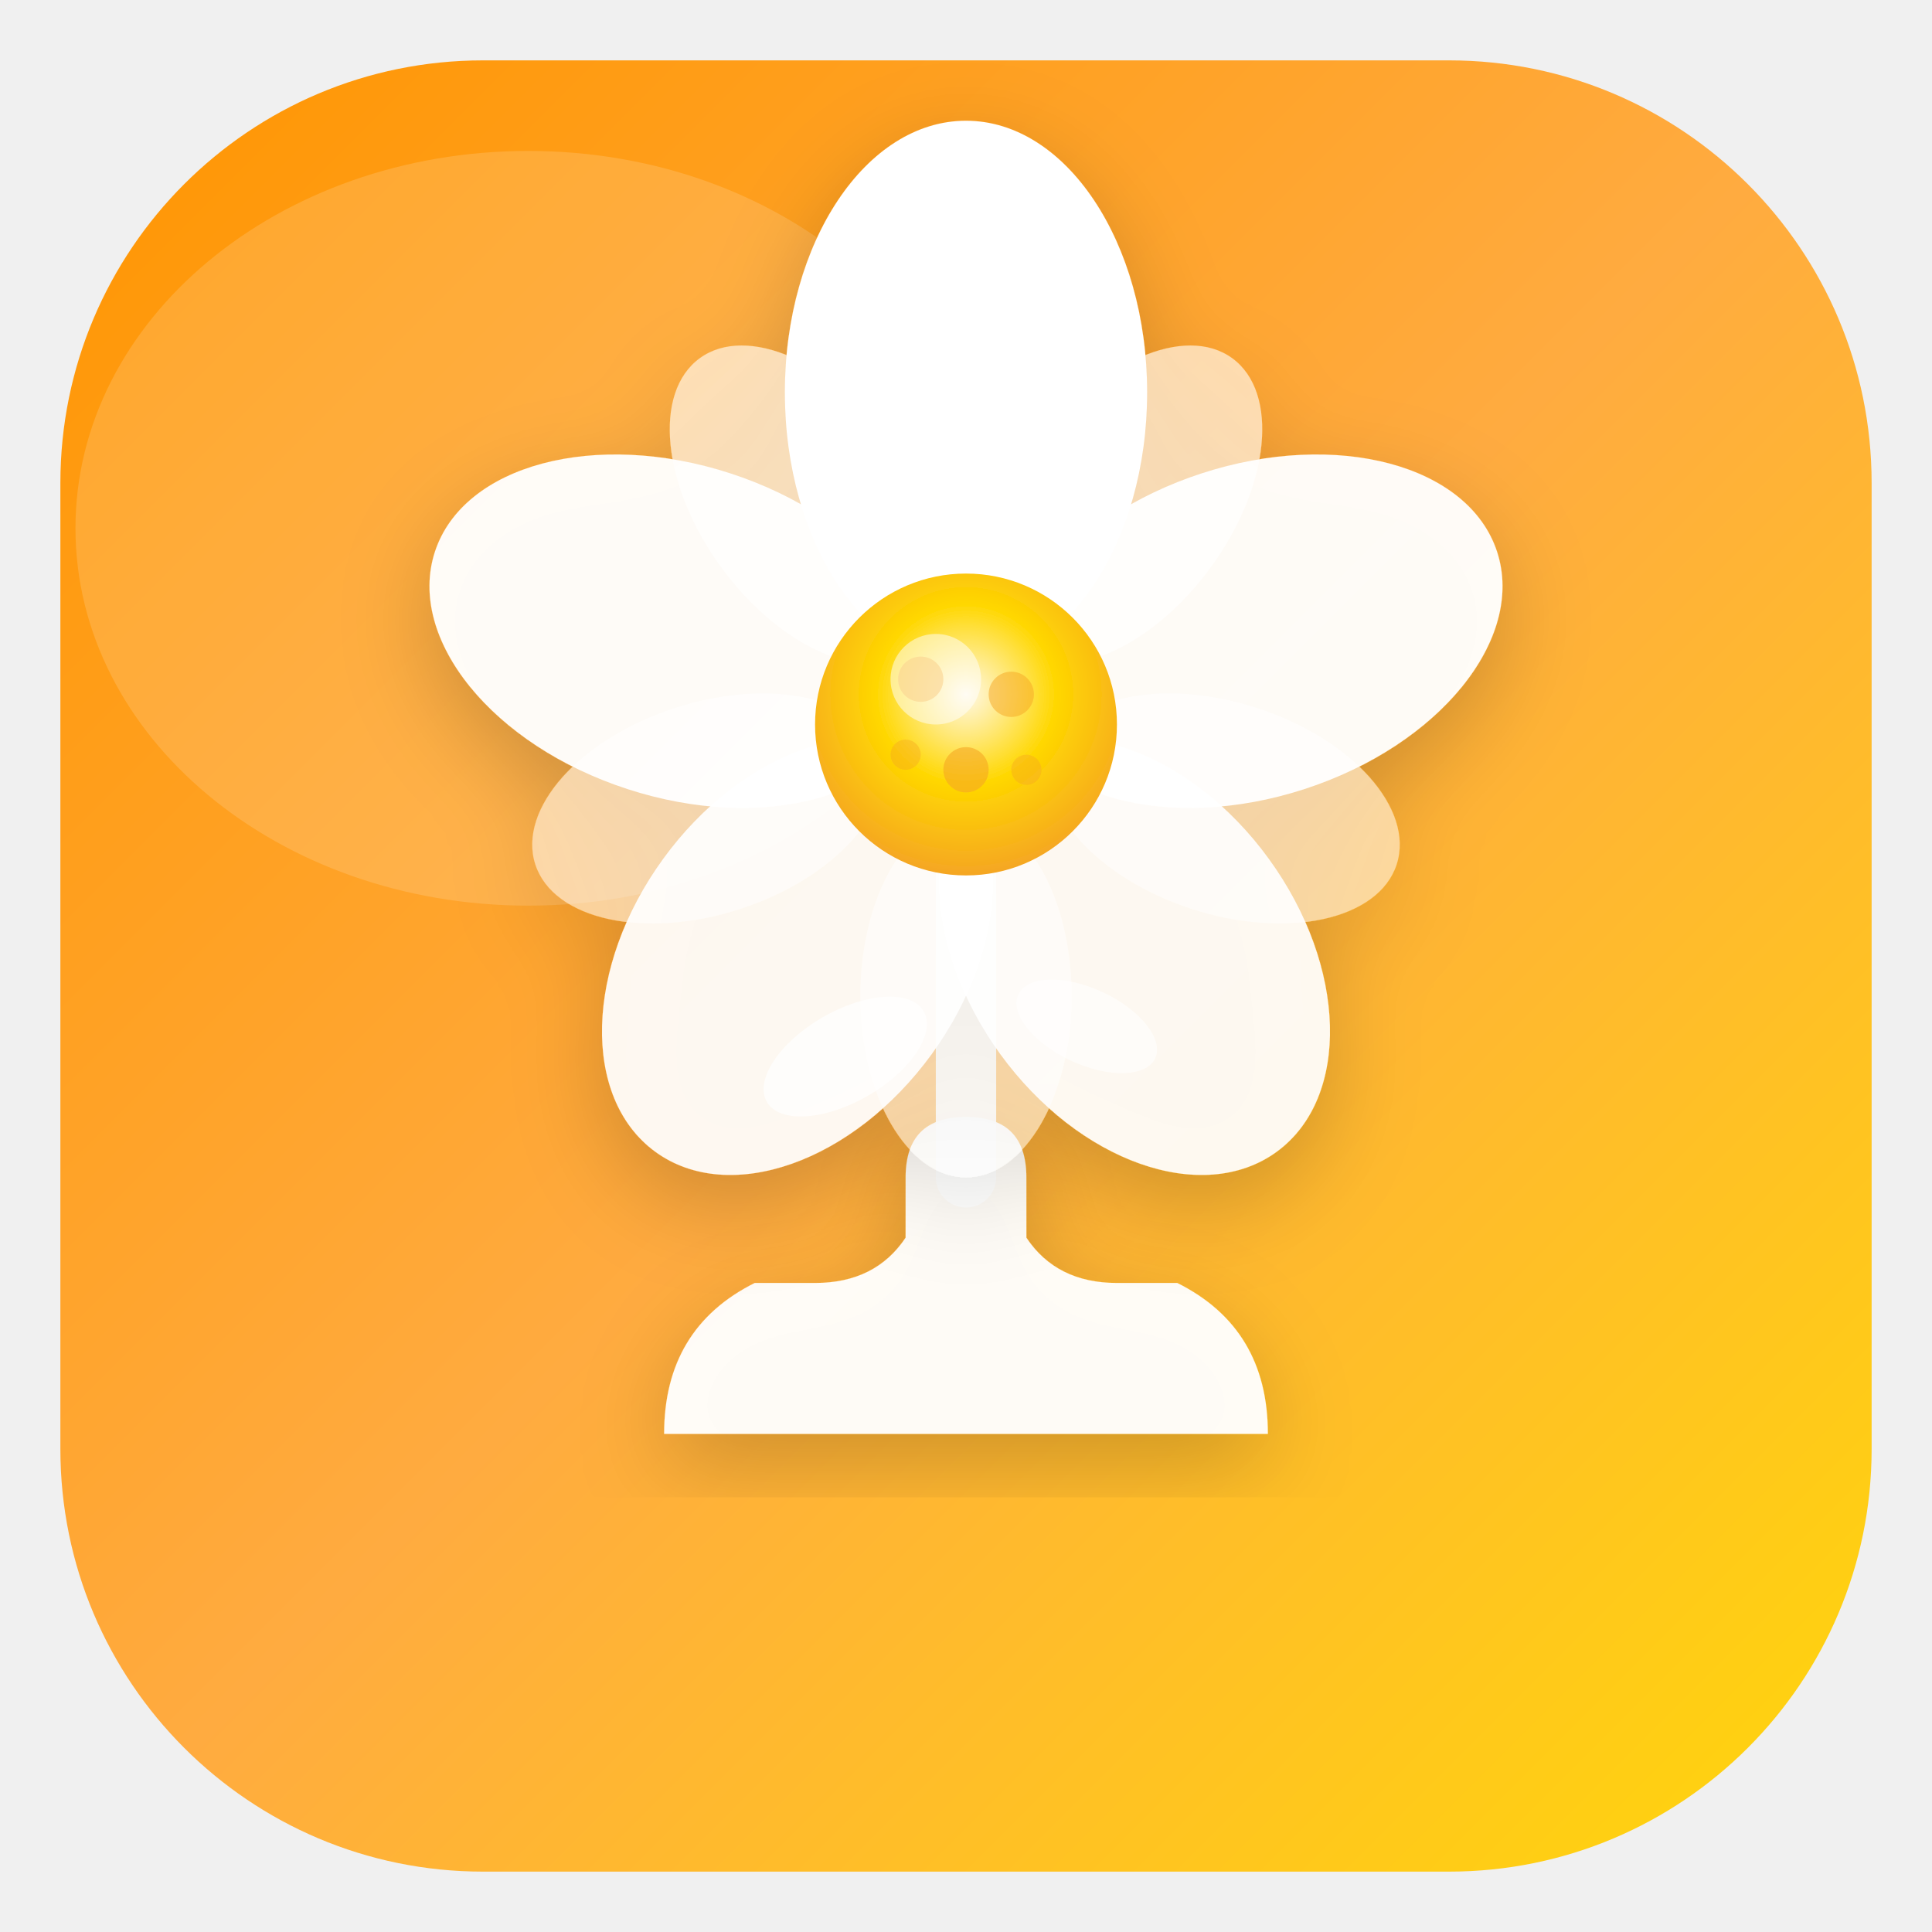
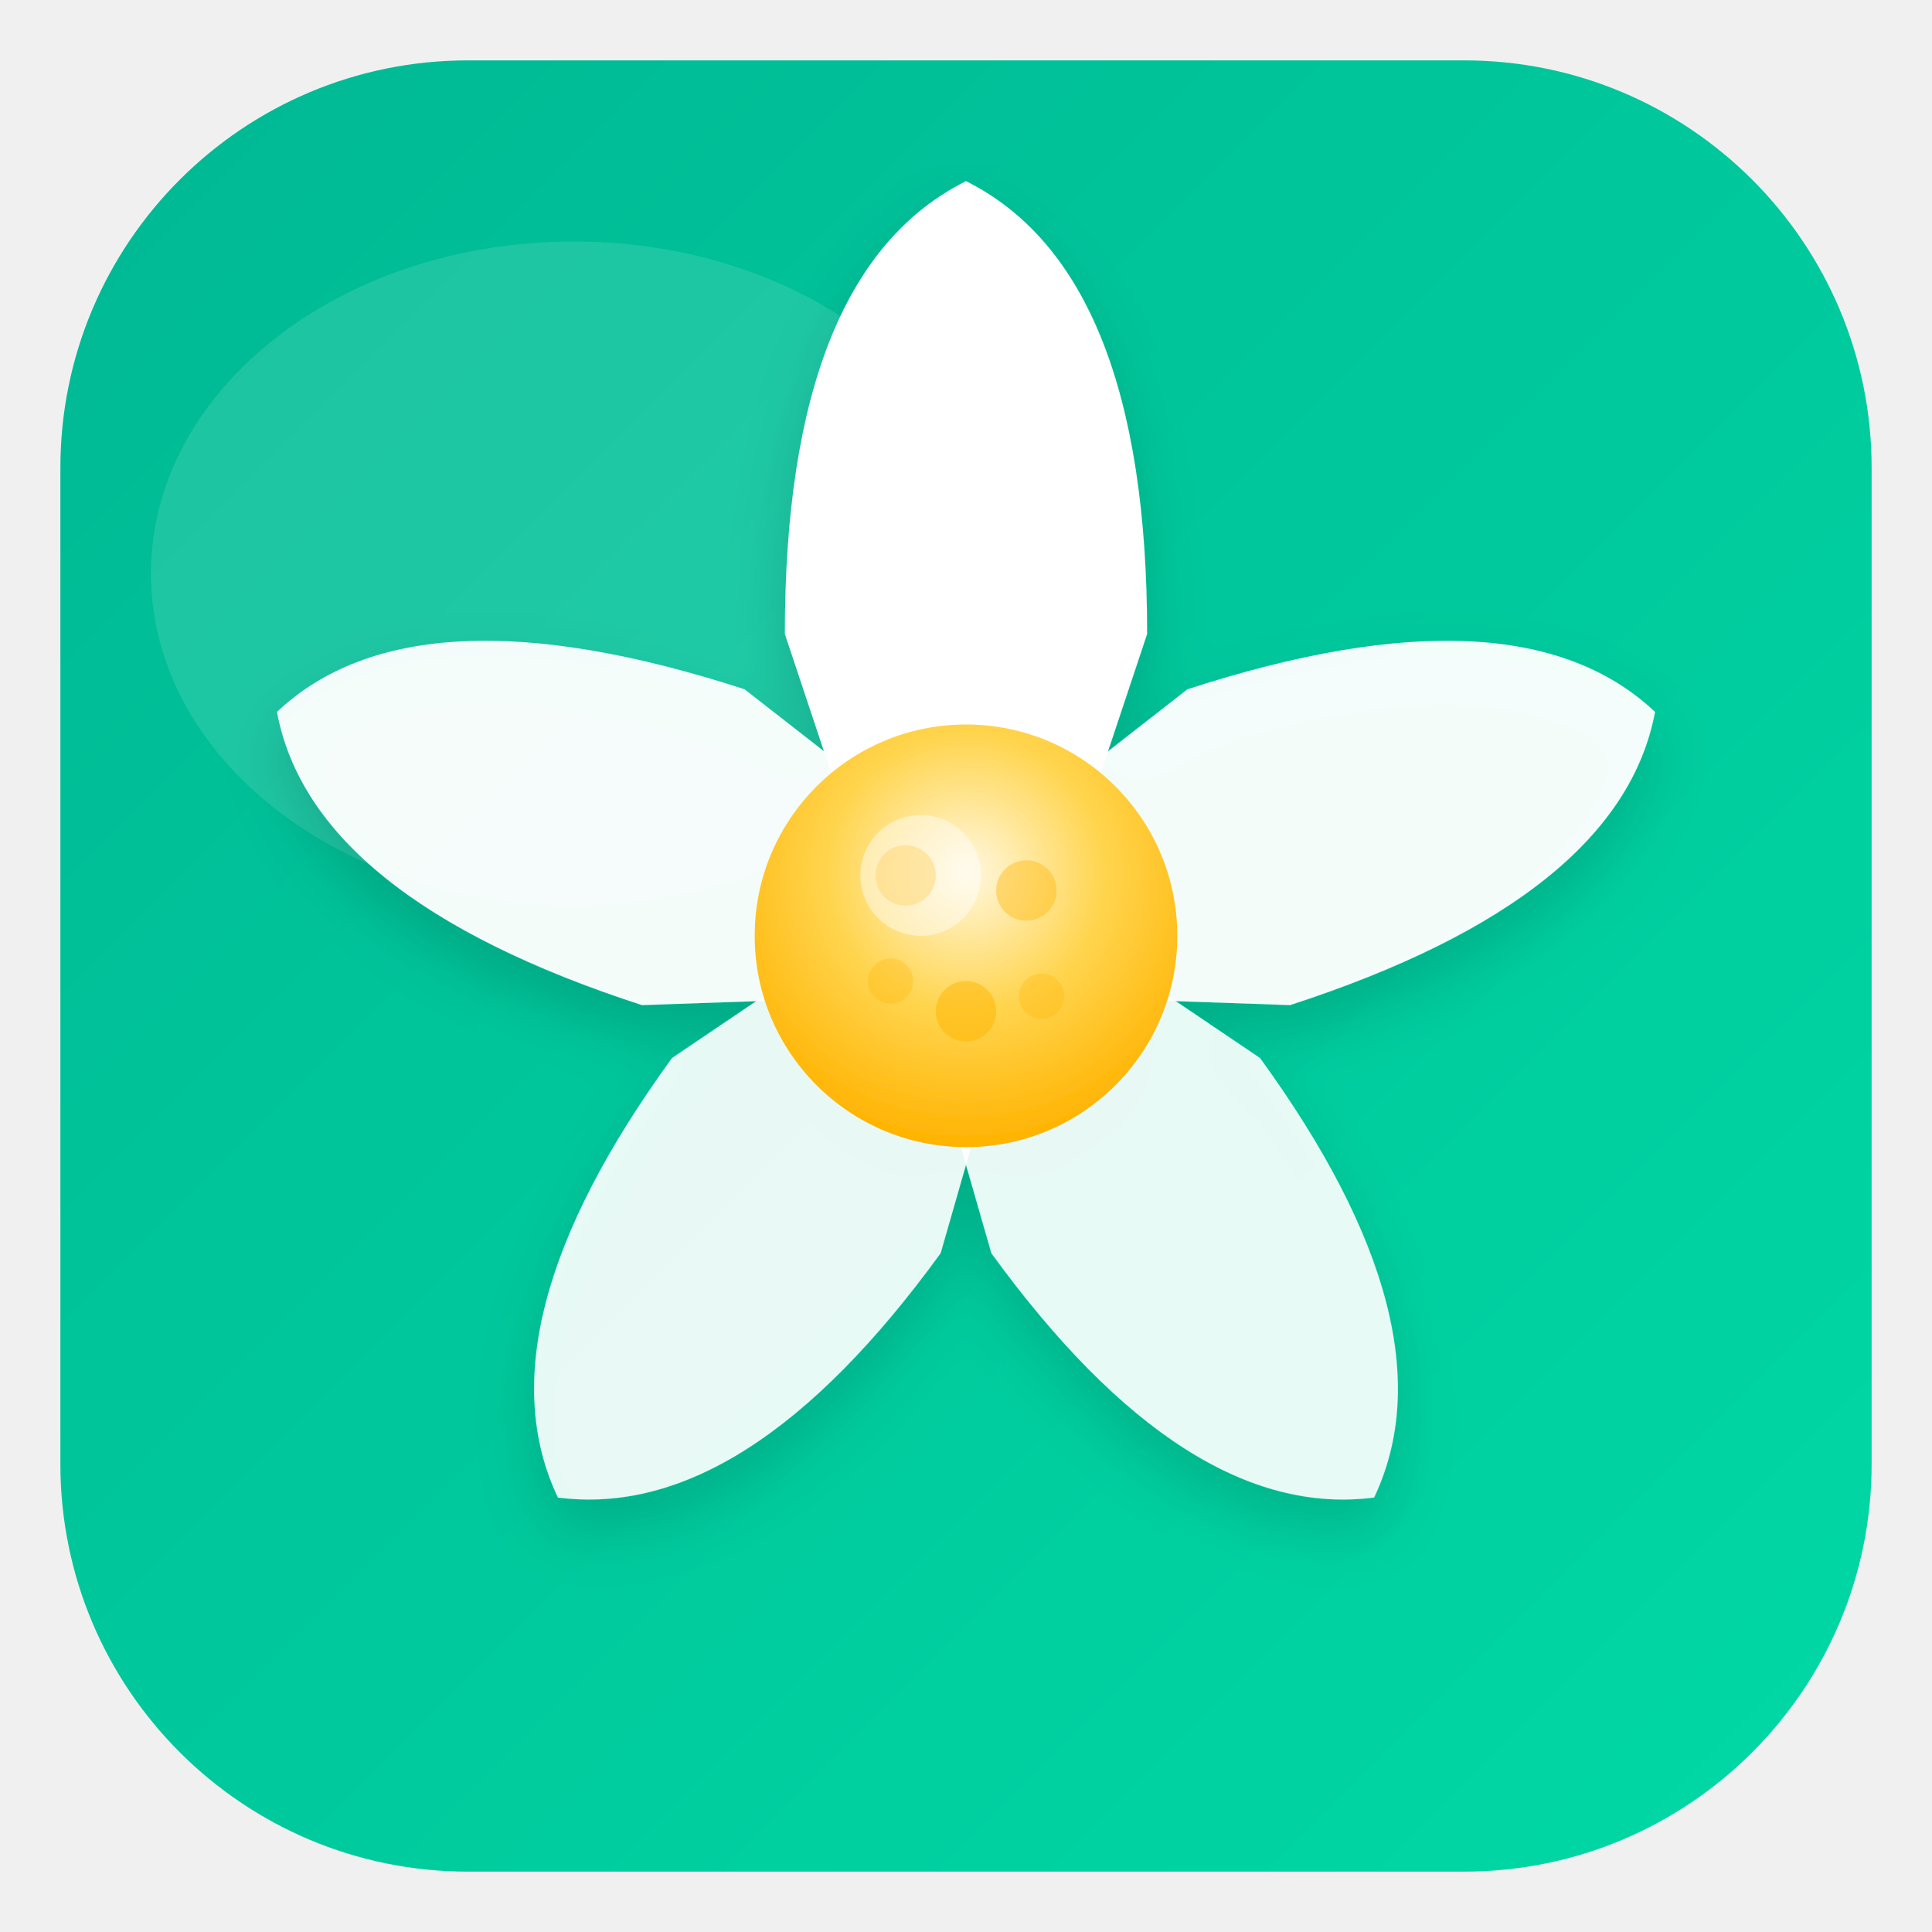
<svg xmlns="http://www.w3.org/2000/svg" viewBox="0 0 128 128">
  <defs>
-     <linearGradient id="bgGradient128" x1="0%" y1="0%" x2="100%" y2="100%">
-       <stop offset="0%" stop-color="#FF9500" />
-       <stop offset="50%" stop-color="#FFAB40" />
-       <stop offset="100%" stop-color="#FFD60A" />
+     <linearGradient id="bg128" x1="0%" y1="0%" x2="100%" y2="100%">
+       <stop offset="0%" stop-color="#00B894" />
+       <stop offset="100%" stop-color="#00D9A5" />
    </linearGradient>
-     <filter id="innerGlow128" x="-10%" y="-10%" width="120%" height="120%">
-       <feGaussianBlur in="SourceAlpha" stdDeviation="4" result="blur" />
-       <feOffset dx="0" dy="2" />
-       <feComposite in2="SourceAlpha" operator="arithmetic" k2="-1" k3="1" />
-       <feColorMatrix values="0 0 0 0 0  0 0 0 0 0  0 0 0 0 0  0 0 0 0.15 0" />
-       <feBlend in2="SourceGraphic" />
+     <radialGradient id="gold128" cx="50%" cy="35%" r="65%">
+       <stop offset="0%" stop-color="#FFF8E1" />
+       <stop offset="50%" stop-color="#FFD54F" />
+       <stop offset="100%" stop-color="#FFB300" />
+     </radialGradient>
+     <filter id="shadow128">
+       <feDropShadow dx="0" dy="2" stdDeviation="2" flood-color="#000" flood-opacity="0.15" />
    </filter>
-     <filter id="flowerShadow128" x="-20%" y="-20%" width="140%" height="140%">
-       <feDropShadow dx="0" dy="2" stdDeviation="3" flood-color="#000" flood-opacity="0.2" />
-     </filter>
-     <radialGradient id="centerGold128" cx="50%" cy="40%" r="60%">
-       <stop offset="0%" stop-color="#FFF8E7" />
-       <stop offset="50%" stop-color="#FFD700" />
-       <stop offset="100%" stop-color="#F5A623" />
-     </radialGradient>
  </defs>
-   <rect x="4" y="4" width="120" height="120" rx="28" ry="28" fill="url(#bgGradient128)" />
-   <ellipse cx="35" cy="35" rx="30" ry="25" fill="white" opacity="0.15" />
-   <g filter="url(#flowerShadow128)">
-     <path d="M44 95              Q44 88 50 85              L54 85              Q58 85 60 82              L60 78              Q60 74 64 74              Q68 74 68 78              L68 82              Q70 85 74 85              L78 85              Q84 88 84 95              Z" fill="white" opacity="0.95" />
+   <rect x="4" y="4" width="120" height="120" rx="27" ry="27" fill="url(#bg128)" />
+   <ellipse cx="38" cy="38" rx="28" ry="22" fill="white" opacity="0.12" />
+   <g transform="translate(64, 62)" filter="url(#shadow128)">
+     <path d="M-12 -20              Q-12 -44 0 -50              Q12 -44 12 -20              L8 -8              Q0 -4 -8 -8              Z" fill="white" transform="rotate(0)" />
+     <path d="M-11 -19              Q-11 -42 0 -48              Q11 -42 11 -19              L7 -8              Q0 -4 -7 -8              Z" fill="white" opacity="0.95" transform="rotate(72)" />
+     <path d="M-11 -18              Q-11 -40 0 -46              Q11 -40 11 -18              L7 -7              Q0 -3 -7 -7              Z" fill="white" opacity="0.9" transform="rotate(144)" />
+     <path d="M-11 -18              Q-11 -40 0 -46              Q11 -40 11 -18              L7 -7              Q0 -3 -7 -7              Z" fill="white" opacity="0.9" transform="rotate(216)" />
+     <path d="M-11 -19              Q-11 -42 0 -48              Q11 -42 11 -19              L7 -8              Q0 -4 -7 -8              Z" fill="white" opacity="0.95" transform="rotate(288)" />
+     <circle cx="0" cy="0" r="14" fill="url(#gold128)" />
+     <circle cx="-4" cy="-4" r="2" fill="#FFB300" opacity="0.5" />
+     <circle cx="4" cy="-3" r="2" fill="#FFB300" opacity="0.4" />
+     <circle cx="0" cy="5" r="2" fill="#FFB300" opacity="0.5" />
+     <circle cx="-5" cy="3" r="1.5" fill="#FFB300" opacity="0.3" />
+     <circle cx="5" cy="4" r="1.5" fill="#FFB300" opacity="0.3" />
+     <circle cx="-3" cy="-4" r="4" fill="white" opacity="0.45" />
  </g>
-   <path d="M64 78 Q64 65 64 55" stroke="white" stroke-width="4" stroke-linecap="round" fill="none" opacity="0.9" />
-   <g transform="translate(64, 48)" filter="url(#flowerShadow128)">
-     <ellipse cx="0" cy="-22" rx="12" ry="18" fill="white" transform="rotate(0)" />
-     <ellipse cx="0" cy="-20" rx="11" ry="17" fill="white" transform="rotate(72)" opacity="0.95" />
-     <ellipse cx="0" cy="-19" rx="11" ry="16" fill="white" transform="rotate(144)" opacity="0.92" />
-     <ellipse cx="0" cy="-19" rx="11" ry="16" fill="white" transform="rotate(216)" opacity="0.92" />
-     <ellipse cx="0" cy="-20" rx="11" ry="17" fill="white" transform="rotate(288)" opacity="0.95" />
-     <ellipse cx="0" cy="-18" rx="7" ry="12" fill="white" transform="rotate(36)" opacity="0.6" />
-     <ellipse cx="0" cy="-18" rx="7" ry="12" fill="white" transform="rotate(108)" opacity="0.5" />
-     <ellipse cx="0" cy="-18" rx="7" ry="12" fill="white" transform="rotate(180)" opacity="0.5" />
-     <ellipse cx="0" cy="-18" rx="7" ry="12" fill="white" transform="rotate(252)" opacity="0.5" />
-     <ellipse cx="0" cy="-18" rx="7" ry="12" fill="white" transform="rotate(324)" opacity="0.6" />
-     <circle cx="0" cy="0" r="10" fill="url(#centerGold128)" />
-     <circle cx="-3" cy="-3" r="1.5" fill="#F5A623" opacity="0.6" />
-     <circle cx="3" cy="-2" r="1.5" fill="#F5A623" opacity="0.5" />
-     <circle cx="0" cy="3" r="1.5" fill="#F5A623" opacity="0.6" />
-     <circle cx="-4" cy="2" r="1" fill="#F5A623" opacity="0.4" />
-     <circle cx="4" cy="3" r="1" fill="#F5A623" opacity="0.4" />
-     <circle cx="-2" cy="-3" r="3" fill="white" opacity="0.5" />
-   </g>
-   <ellipse cx="56" cy="70" rx="6" ry="3" fill="white" opacity="0.7" transform="rotate(-30 56 70)" />
-   <ellipse cx="72" cy="68" rx="5" ry="2.5" fill="white" opacity="0.6" transform="rotate(25 72 68)" />
</svg>
